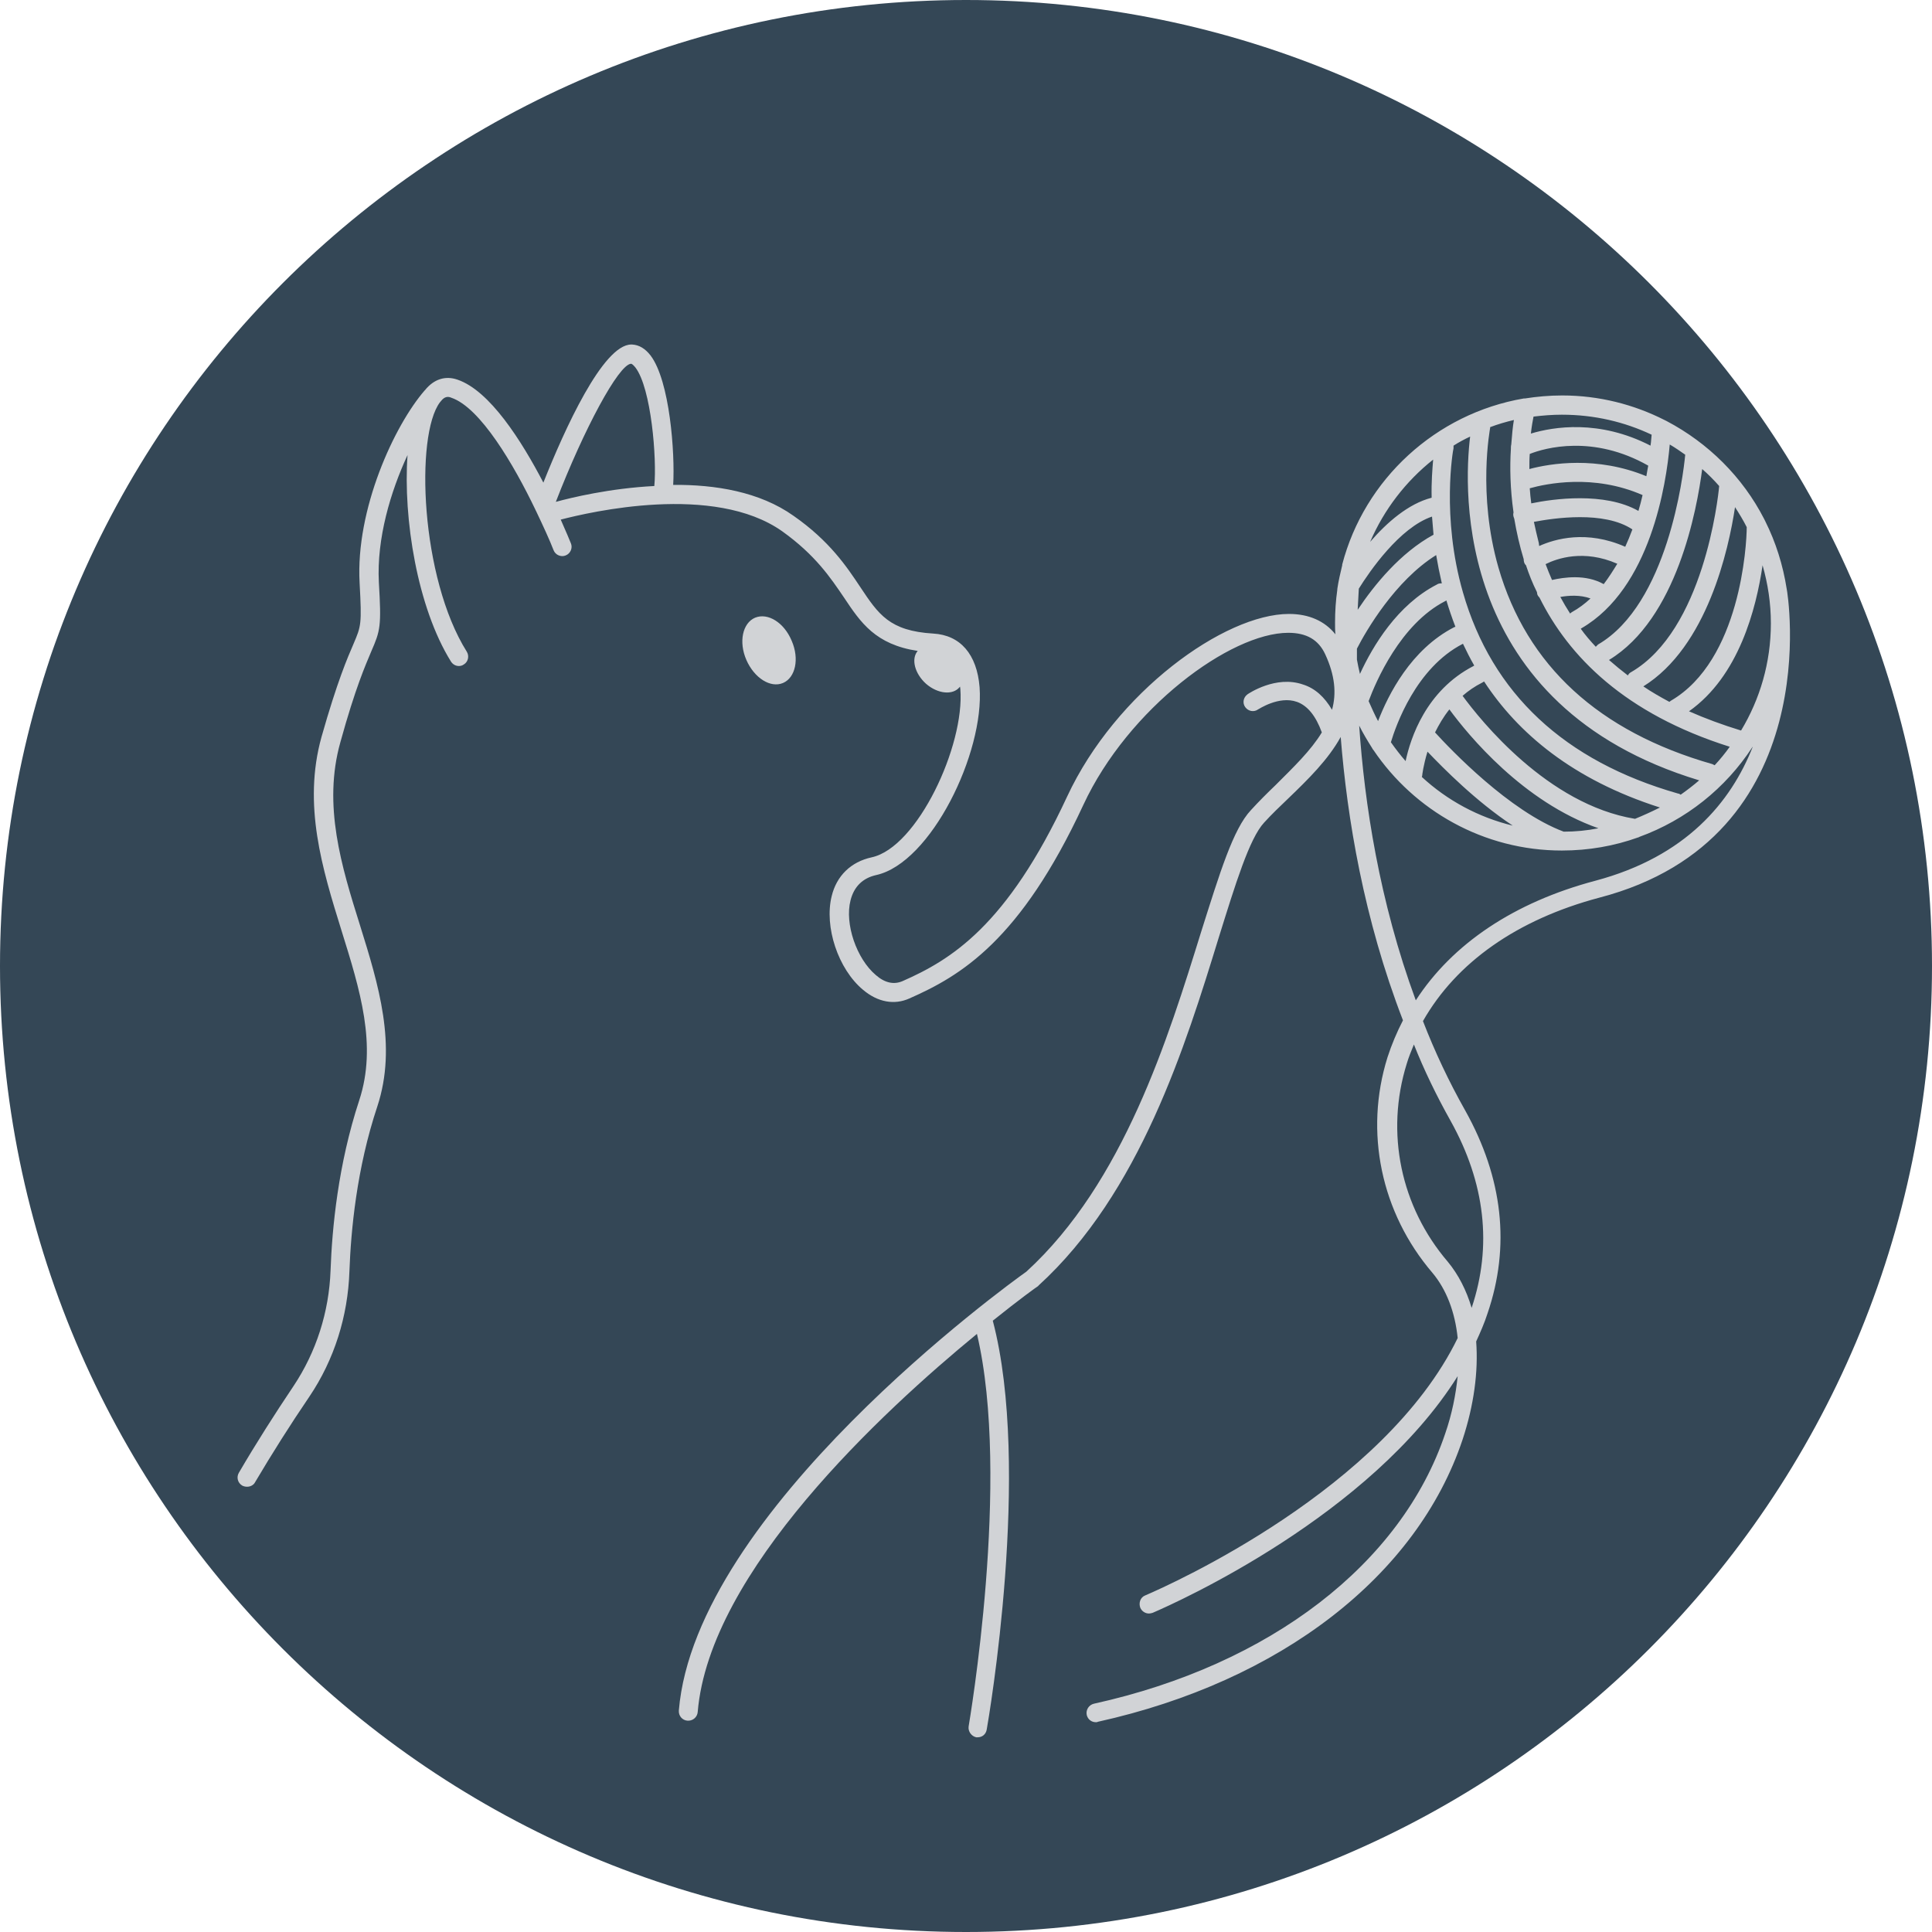
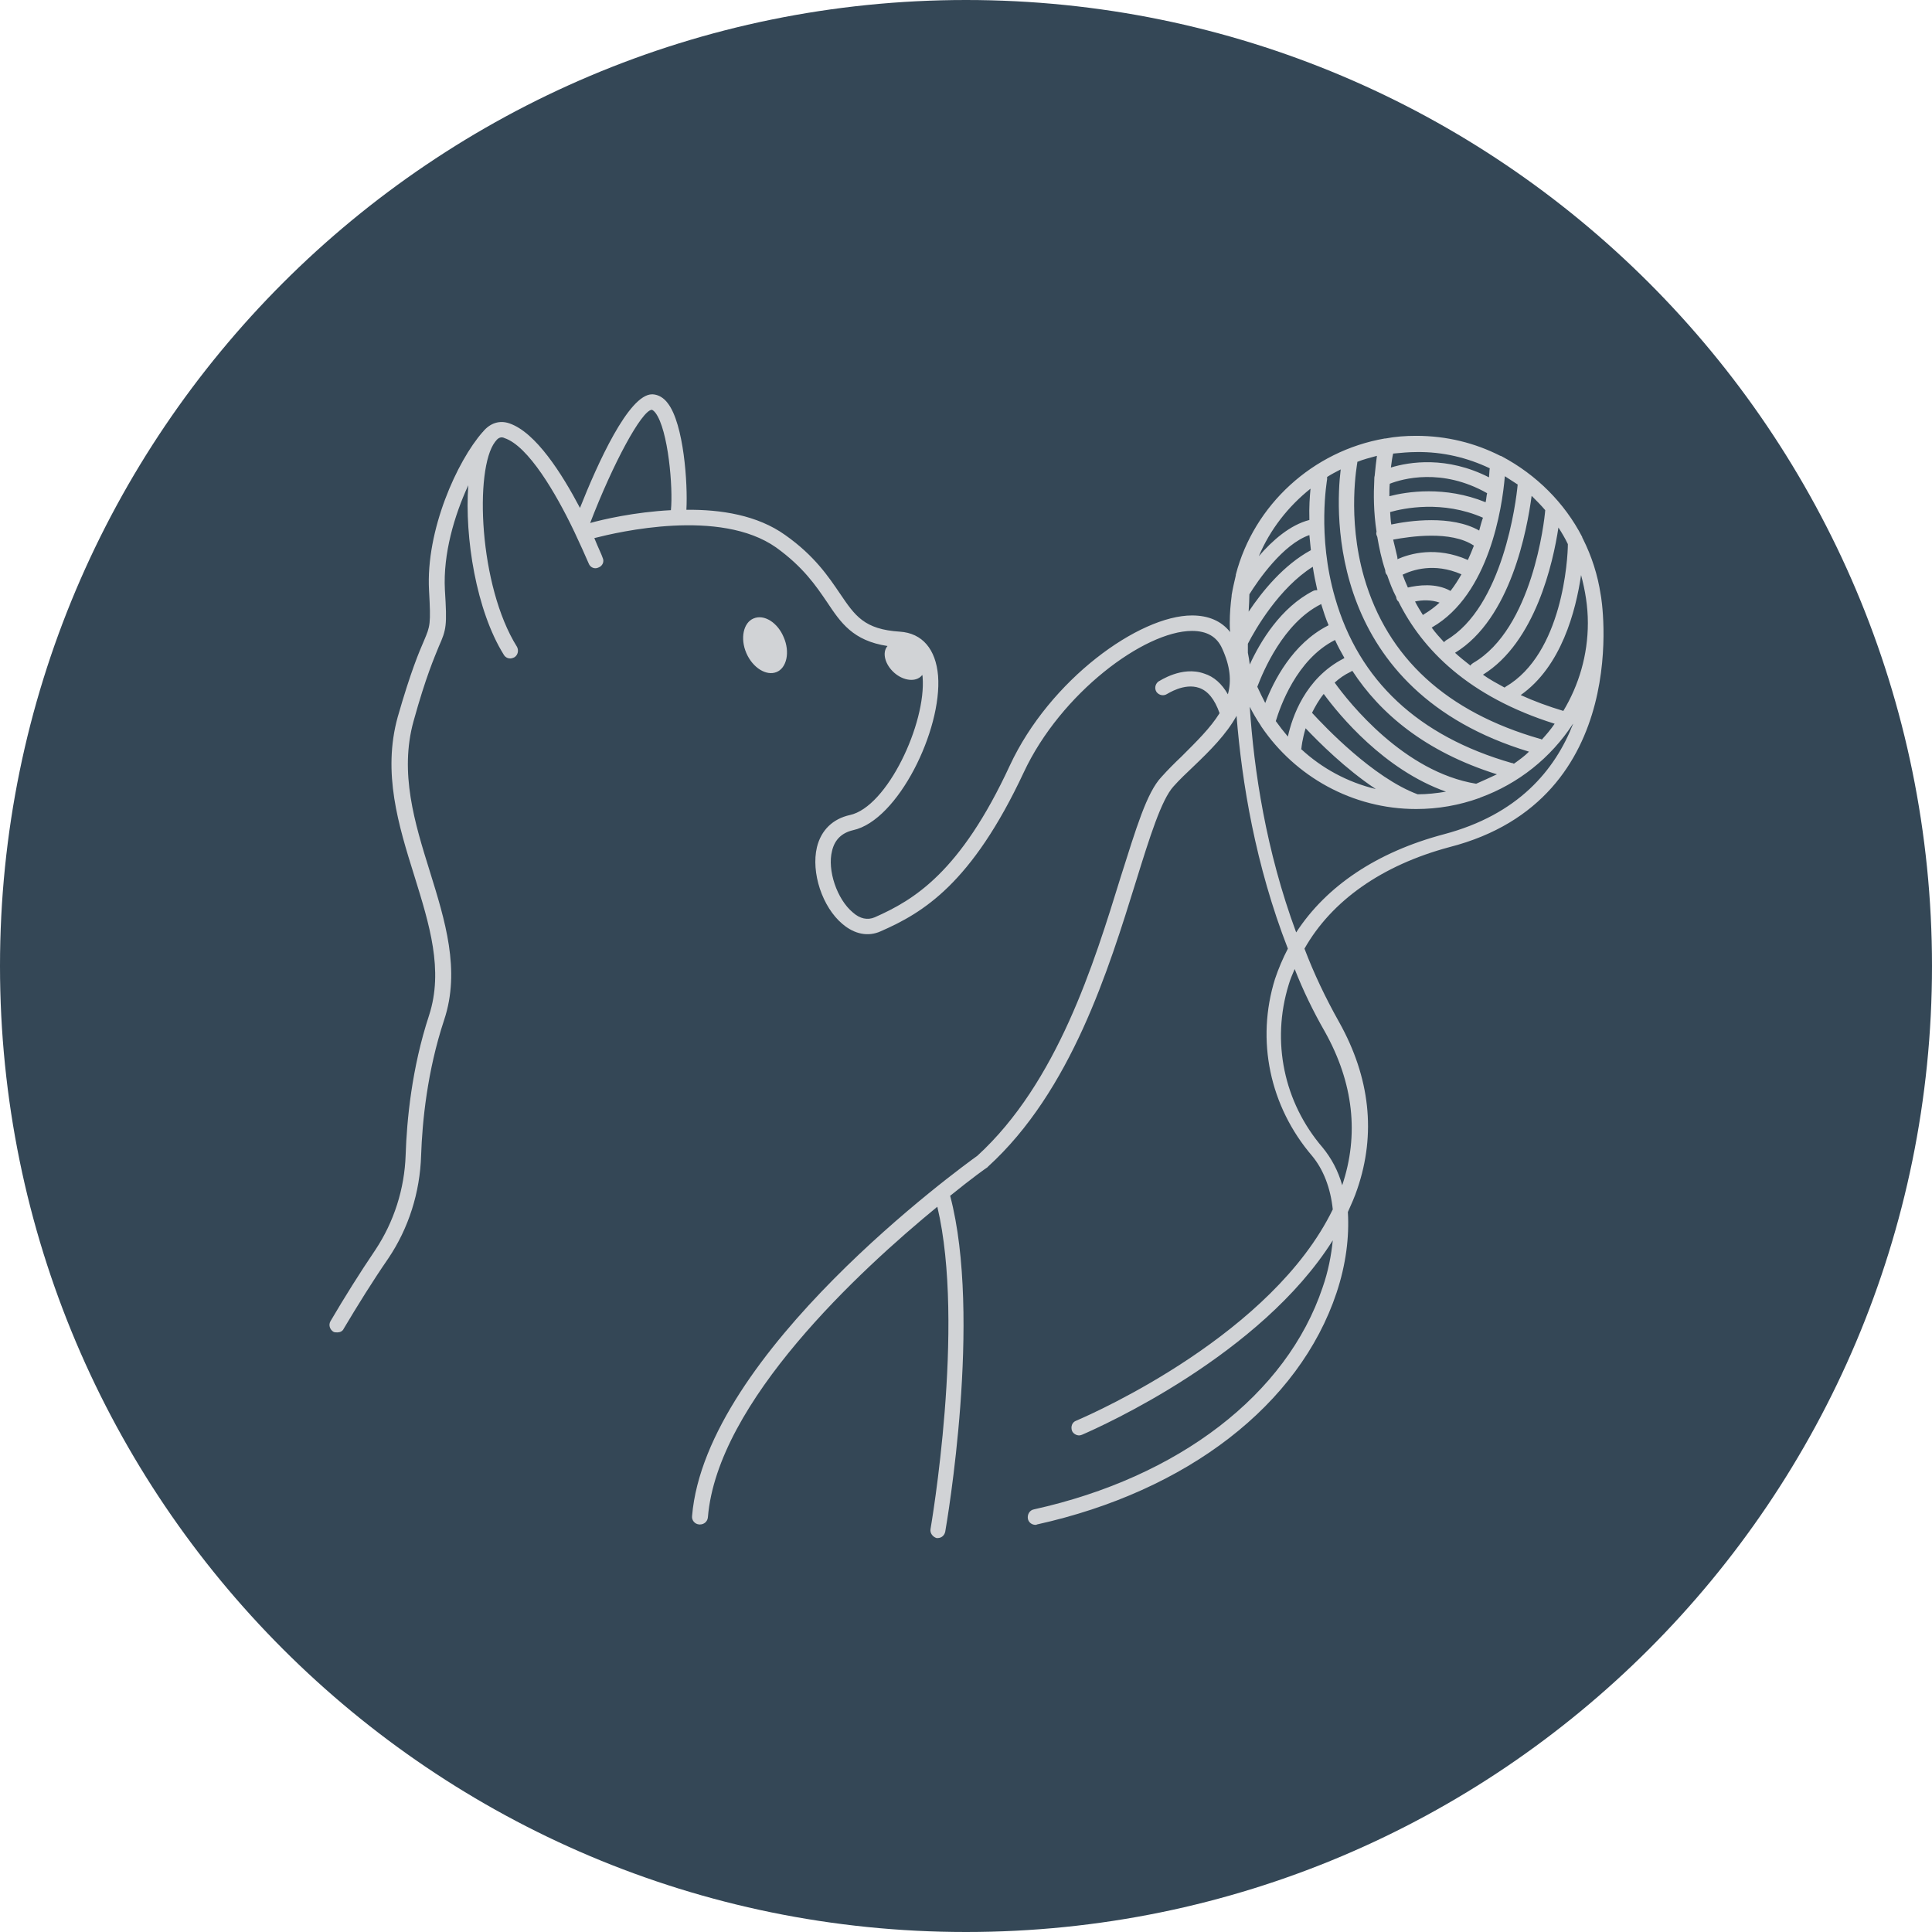
<svg xmlns="http://www.w3.org/2000/svg" version="1.1" id="圖層_1" x="0px" y="0px" viewBox="0 0 512 512" style="enable-background:new 0 0 512 512;" xml:space="preserve">
  <style type="text/css">
	.st0{fill:#344756;}
	.st1{fill:#D1D3D6;}
</style>
  <circle class="st0" cx="256" cy="256" r="256" />
  <g>
-     <path class="st1" d="M207.5,181c3.3-1.4,4.4-6.4,2.3-11.2c-2-4.8-6.3-7.5-9.7-6.1c-3.3,1.4-4.4,6.4-2.3,11.2   C199.9,179.7,204.2,182.4,207.5,181z" />
-     <path class="st1" d="M473.5,156.1C473.5,156.1,473.5,156.1,473.5,156.1c-1-6.4-2.9-12.4-5.7-18c-0.1-0.2-0.2-0.4-0.3-0.6   c-5.7-11.1-14.8-20.1-25.8-25.9c-0.2-0.1-0.4-0.2-0.6-0.3c-8.1-4.1-17.3-6.5-27.1-6.5c-3.4,0-6.7,0.3-9.9,0.8c-0.1,0-0.2,0-0.3,0   c-23.3,4-42.2,21.4-48.1,44c0,0.1,0,0.1,0,0.2c-0.5,2.1-1,4.2-1.3,6.3c0,0.1,0,0.1,0,0.2c-0.4,2.8-0.6,5.7-0.6,8.7   c0,1,0,2.1,0.1,3.1c-2.8-3.5-7-5.4-12.3-5.4c0,0,0,0,0,0c-17.1,0-45.9,20.7-58.8,48.4c-16,34.4-30.9,43.3-43.6,48.9   c-2.3,1-4.7,0.5-7.1-1.6c-5.1-4.3-8.3-13.6-6.7-19.8c0.9-3.6,3.2-5.9,6.8-6.7c14.5-3.2,28.7-32.4,27.4-49.8   c-0.7-8.7-5.1-13.8-12.3-14.2c-11.6-0.7-14.5-5.1-19.3-12.3c-3.6-5.4-8.1-12.2-17.7-18.9c-9-6.4-20.8-8.3-31.9-8.2   c0.5-8.5-0.9-27.6-6-34.3c-1.4-1.8-3-2.8-4.9-2.9c-0.1,0-0.1,0-0.2,0c-7.5,0-17.7,22.5-23.3,36.6c-5.8-11.1-14.2-24.4-22.8-27.3   c-3.2-1.1-6.2-0.1-8.5,2.7c0,0,0,0.1-0.1,0.1c-8.1,9.3-18.4,31.6-17.3,51.1c0.6,11,0.4,11.4-1.6,16.1c-1.6,3.7-4.3,9.9-8.5,24.7   c-5,18,0.2,34.9,5.3,51.3c4.9,15.7,9.5,30.4,4.7,45c-5.6,17-7.2,33.9-7.6,45.1c-0.4,11-3.8,21.6-9.8,30.6c-5.1,7.6-10,15.3-14.5,23   c-0.7,1.2-0.3,2.7,0.9,3.4c0.4,0.2,0.8,0.3,1.3,0.3c0.8,0,1.7-0.4,2.1-1.2c4.5-7.6,9.3-15.2,14.4-22.7c6.6-9.8,10.2-21.3,10.6-33.2   c0.4-10.8,1.9-27.2,7.4-43.7c5.3-16.1,0.3-32.3-4.6-48c-4.9-15.6-9.9-31.8-5.2-48.5c4-14.5,6.7-20.5,8.2-24.1   c2.4-5.5,2.7-6.6,2-18.3c-0.6-11.6,3.1-24,7.6-33.7c-1.2,16.8,2.6,40.4,11.5,54.7c0.5,0.8,1.3,1.2,2.1,1.2c0.4,0,0.9-0.1,1.3-0.4   c1.2-0.7,1.5-2.3,0.8-3.4c-12.3-19.6-13.7-57.4-7.1-66.1c0.2-0.2,0.4-0.5,0.6-0.7c0.9-0.9,1.7-0.8,2.4-0.5   c7.7,2.6,16.6,17.8,22.3,29.7c0,0.1,0.1,0.2,0.1,0.2c2,4.2,3.7,7.9,4.7,10.5c0.5,1.3,2,1.9,3.2,1.4c1.3-0.5,1.9-2,1.4-3.2   c-0.3-0.8-1.3-3.1-2.7-6.3c7.7-2,40.6-9.7,58.7,3.1c8.8,6.3,12.8,12.3,16.4,17.6c4.4,6.6,8.3,12.4,19.5,14.1c0,0,0,0,0,0   c-1.8,2.1-0.8,6,2.2,8.7c3.1,2.7,7.1,3.1,8.9,0.9c0.1-0.1,0.1-0.1,0.1-0.2c0,0.2,0.1,0.4,0.1,0.7c1.2,15-11.4,42-23.5,44.6   c-5.5,1.2-9.3,4.9-10.6,10.3c-2,8.1,1.7,19.3,8.3,24.8c3.9,3.3,8.3,4.1,12.3,2.3c13.6-6,29.4-15.3,46.1-51.3   c11.9-25.6,39-45.6,54.3-45.6c0,0,0,0,0,0c4.8,0,8,1.8,9.8,5.7c2.6,5.6,3,10.4,1.8,14.7c-2-3.4-4.5-5.7-7.7-6.7   c-7.2-2.5-14.4,2.4-14.7,2.6c-1.1,0.8-1.4,2.3-0.6,3.4c0.8,1.1,2.3,1.4,3.4,0.6c0.1,0,5.5-3.7,10.3-2c2.8,1,5,3.7,6.6,8.1   c-2.9,4.8-7.5,9.2-12.3,14c-2.2,2.1-4.4,4.3-6.5,6.6c-4.7,5-8.2,16.5-13.2,32.3c-8.7,28-20.5,66.4-46.3,90   c-5.1,3.6-87.7,63.5-92.1,116.3c-0.1,1.4,0.9,2.6,2.3,2.7c0.1,0,0.1,0,0.2,0c1.3,0,2.4-1,2.5-2.3c3.1-37.2,48.9-79.6,74-100.2   c9.1,38.4-2.1,103.3-2.2,104c-0.2,1.3,0.7,2.6,2,2.9c0.1,0,0.3,0,0.4,0c1.2,0,2.2-0.8,2.4-2.1c0.5-2.8,11.9-69.2,1.6-108.3   c7.1-5.7,11.7-9,11.9-9.1c0.1-0.1,0.2-0.1,0.2-0.2c26.9-24.5,39-63.7,47.8-92.3c4.4-14.1,8.1-26.2,12-30.4c2-2.2,4.2-4.3,6.4-6.4   c5.3-5.1,10.6-10.3,13.9-16.3c1.7,21.4,6.1,48.2,16.5,75.1c-1.6,3.1-3,6.4-4.1,9.8c-6.2,19.8-1.7,41.2,11.9,57.1   c3.7,4.4,6,10.4,6.7,17.3c-19.5,40-76,65.3-82.8,68.2c-1.3,0.5-1.8,2-1.3,3.3c0.4,0.9,1.3,1.5,2.3,1.5c0.3,0,0.7-0.1,1-0.2   c6.5-2.8,57.6-25.7,80.8-62.7c-0.5,4.9-1.5,10-3.3,15.2c-11.6,34.5-46.4,61.3-93.1,71.6c-1.3,0.3-2.2,1.6-1.9,3   c0.3,1.2,1.3,1.9,2.4,1.9c0.2,0,0.4,0,0.5-0.1c48.4-10.7,84.6-38.6,96.7-74.8c3-9.1,4.2-18,3.6-26c1.1-2.4,2.2-4.9,3-7.4   c6.1-17.8,4.1-35.9-5.9-53.8c-4.4-7.8-8.1-15.7-11.2-23.7c8.8-15.5,24.9-26.9,46.7-32.7C484.5,222.1,473.7,156.8,473.5,156.1z    M167.2,96.4c0.3,0,0.7,0.4,1.2,1c4.2,5.5,5.7,24.2,5,31.4c-11.8,0.6-22.1,3.1-26.1,4.2C154.8,113.6,163.9,96.7,167.2,96.4z    M414.4,220.4c-14.4-5.4-30-21.8-34.1-26.3c1-2,2.2-4.1,3.8-6.1c5,6.8,19.5,24.5,39.5,31.5C420.6,220.1,417.5,220.4,414.4,220.4z    M362.7,185.8c1.9-5.1,8.4-20.4,20.3-26.5c0.1,0,0.2-0.1,0.3-0.2c0.7,2.3,1.5,4.7,2.4,7c-0.1,0-0.2,0.1-0.3,0.1   c-11.5,5.9-17.5,17.9-20.2,24.9C364.3,189.4,363.5,187.6,362.7,185.8z M359.6,174.8c0-1,0-2,0-2.9c2.4-4.7,10.1-18,21-24.8   c0.4,2.4,0.9,4.9,1.5,7.5c-0.4,0-0.9,0-1.3,0.3c-10.5,5.4-17,16.3-20.4,23.7C360.1,177.3,359.8,176,359.6,174.8z M379.9,141.7   c-8.8,4.8-15.7,13.3-20.1,19.9c0.1-2.2,0.2-4,0.3-5.6c2.8-4.5,10.8-16.2,19.4-19.1C379.6,138.5,379.8,140.1,379.9,141.7z    M387.7,170.6C387.7,170.6,387.7,170.6,387.7,170.6c0.9,1.9,1.9,3.9,3,5.8c-0.1,0-0.1,0-0.2,0.1c-12.6,6.5-16.7,19.1-18,25.2   c-1.4-1.6-2.7-3.3-3.9-5C369.9,192.4,375.2,177,387.7,170.6z M376.9,205.5c0-0.1,0.3-2.7,1.4-6.3c4.3,4.5,12.9,13.2,22.6,19.6   c-9.1-2.2-17.4-6.7-24.1-12.9C376.8,205.8,376.9,205.7,376.9,205.5z M433.3,217c-23.2-3.8-41-26.2-45.7-32.6   c1.5-1.3,3.2-2.5,5.2-3.5c0.2-0.1,0.3-0.2,0.5-0.3c8.9,13.6,23.4,26,46.6,33.4C437.7,215.1,435.5,216.1,433.3,217z M445.4,210.6   c-0.2-0.1-0.4-0.3-0.7-0.3c-30.1-8.6-49.3-26.5-57-53.3c-5.8-20.1-2.6-38-2.5-38.2c0-0.3,0-0.5,0-0.7c1.4-0.9,2.9-1.7,4.4-2.4   c-1.7,13.9-4.4,71.4,60.7,91.1C448.8,208.1,447.1,209.4,445.4,210.6z M454.4,202.8c-0.2-0.1-0.4-0.2-0.6-0.3   c-30.1-8.6-49.2-26.1-56.7-52.1c-5.6-19.5-2.2-36.8-2.2-37c0-0.1,0-0.1,0-0.2c2.1-0.8,4.2-1.4,6.3-1.9c-0.3,1.7-0.5,3.9-0.7,6.5   c-0.1,0.4-0.1,0.8-0.1,1.2c-0.3,4.7-0.2,10.5,0.7,16.8c-0.1,0.4-0.1,0.7,0,1.1c0.1,0.2,0.1,0.4,0.2,0.6c0.6,3.5,1.4,7.1,2.5,10.7   c0,0.5,0.1,1.1,0.5,1.5c0,0,0,0,0.1,0.1c0.8,2.4,1.7,4.7,2.9,7.1c0,0.2,0.1,0.4,0.1,0.6c0.1,0.3,0.3,0.6,0.6,0.9   c7.7,15.5,22.5,30.7,50.4,39.5C457.2,199.6,455.8,201.3,454.4,202.8z M422.9,171.4c-1.4-1.5-2.8-3.1-4-4.8c0.1,0,0.1,0,0.2-0.1   c18.3-10.6,22.5-38.3,23.4-48.7c1.4,0.8,2.8,1.8,4.1,2.7c-0.5,5.5-4.7,39.6-23.1,50.3C423.3,171,423.1,171.2,422.9,171.4z    M425,154.8c-4.8-2.7-10.6-1.8-13.7-1.1c-0.6-1.4-1.2-2.8-1.7-4.2c3-1.5,10.1-4,19-0.1C427.5,151.2,426.3,153.1,425,154.8z    M407.8,143.9c-0.5-1.9-0.9-3.8-1.3-5.6c5.3-1,18.6-3,26.1,2c-0.6,1.6-1.2,3.1-1.9,4.6c-10.2-4.5-18.6-2.1-22.8-0.2   C407.9,144.4,407.8,144.2,407.8,143.9z M434.2,135.4c-9-5.1-22.6-3.2-28.4-2c-0.2-1.4-0.3-2.7-0.4-4c4.3-1.2,16.9-3.9,29.9,1.8   C435,132.6,434.6,134,434.2,135.4z M421.5,158.6c-1.5,1.4-3.1,2.6-4.9,3.6c-0.2,0.1-0.4,0.3-0.5,0.4c-0.9-1.4-1.8-2.9-2.6-4.4   C415.7,157.8,418.8,157.6,421.5,158.6z M436.3,126.2c-13.1-5.4-25.4-3.4-31-1.9c0-1.4,0-2.7,0.1-4c4-1.6,16.8-5.2,31.4,3.1   C436.6,124.3,436.5,125.2,436.3,126.2z M469.3,165.2c0,10.4-2.9,20.1-7.9,28.4c-4.9-1.5-9.5-3.2-13.8-5.1   c13.2-9.3,17.8-27.1,19.5-38.7C468.5,154.7,469.3,159.8,469.3,165.2z M442.8,185.7c-0.1,0.1-0.3,0.2-0.4,0.3   c-2.4-1.3-4.7-2.6-6.9-4.1c16.9-10.5,22.6-36.2,24.3-47.5c1.1,1.7,2.2,3.5,3.1,5.3C462.9,144.4,461.2,175,442.8,185.7z    M455.6,128.8c-0.3,3.4-4.2,38.2-23.3,49.3c-0.4,0.2-0.7,0.5-0.9,0.9c-1.7-1.3-3.4-2.7-5-4.1c18-10.9,23.3-39.8,24.7-50.6   C452.7,125.7,454.2,127.2,455.6,128.8z M437.7,115.2c-0.1,0.7-0.1,1.7-0.3,2.9c-13.6-7-25.7-5-31.7-3.2c0.2-1.9,0.5-3.5,0.7-4.5   c2.5-0.3,5-0.5,7.5-0.5C422.5,109.9,430.5,111.8,437.7,115.2z M379.8,121.8c-0.2,2.5-0.5,5.9-0.4,10.1c-6.2,1.6-11.9,6.6-16.3,11.7   C366.8,135,372.6,127.5,379.8,121.8z M384.4,297c9.2,16.5,11.1,33.2,5.6,49.6c-1.4-4.7-3.5-8.8-6.3-12.2   c-12.5-14.6-16.6-34.2-10.9-52.5c0.5-1.7,1.2-3.4,1.9-5.1C377.4,283.6,380.7,290.4,384.4,297z M422.8,233.4   c-21.5,5.7-37.9,16.7-47.6,31.7c-9.7-26.3-13.6-52.3-15-72.8c1,2,2.2,4,3.4,5.9c0.1,0.2,0.2,0.4,0.4,0.6   c10.8,16,29.2,26.6,49.9,26.6c0,0,0,0,0,0c0,0,0,0,0,0c7.1,0,13.9-1.2,20.3-3.5c0.1,0,0.1,0,0.2-0.1c12.4-4.5,22.9-12.9,30-23.8   c0,0,0,0,0.1-0.1C458.7,212.6,446.8,227,422.8,233.4z" />
+     <path class="st1" d="M205.8,178.1c2.7-1.1,3.6-5.3,1.9-9.2c-1.6-3.9-5.2-6.2-8-5c-2.7,1.1-3.6,5.3-1.9,9.2   C199.5,177,203.1,179.2,205.8,178.1z" />
+     <path class="st1" d="M424.2,157.6L424.2,157.6c-0.8-5.3-2.4-10.2-4.7-14.8c-0.1-0.2-0.2-0.3-0.2-0.5c-4.7-9.1-12.2-16.5-21.2-21.3   c-0.2-0.1-0.3-0.2-0.5-0.2c-6.7-3.4-14.2-5.3-22.3-5.3c-2.8,0-5.5,0.2-8.1,0.7c-0.1,0-0.2,0-0.2,0c-19.1,3.3-34.7,17.6-39.5,36.1   c0,0.1,0,0.1,0,0.2c-0.4,1.7-0.8,3.4-1.1,5.2c0,0.1,0,0.1,0,0.2c-0.3,2.3-0.5,4.7-0.5,7.1c0,0.8,0,1.7,0.1,2.5   c-2.3-2.9-5.7-4.4-10.1-4.4l0,0c-14,0-37.7,17-48.3,39.8c-13.1,28.3-25.4,35.6-35.8,40.2c-1.9,0.8-3.9,0.4-5.8-1.3   c-4.2-3.5-6.8-11.2-5.5-16.3c0.7-3,2.6-4.8,5.6-5.5c11.9-2.6,23.6-26.6,22.5-40.9c-0.6-7.1-4.2-11.3-10.1-11.7   c-9.5-0.6-11.9-4.2-15.9-10.1c-3-4.4-6.7-10-14.5-15.5c-7.4-5.3-17.1-6.8-26.2-6.7c0.4-7-0.7-22.7-4.9-28.2c-1.1-1.5-2.5-2.3-4-2.4   c-0.1,0-0.1,0-0.2,0c-6.2,0-14.5,18.5-19.1,30.1c-4.8-9.1-11.7-20-18.7-22.4c-2.6-0.9-5.1-0.1-7,2.2c0,0,0,0.1-0.1,0.1   c-6.7,7.6-15.1,26-14.2,42c0.5,9,0.3,9.4-1.3,13.2c-1.3,3-3.5,8.1-7,20.3c-4.1,14.8,0.2,28.7,4.4,42.1c4,12.9,7.8,25,3.9,37   c-4.6,14-5.9,27.8-6.2,37c-0.3,9-3.1,17.7-8,25.1c-4.2,6.2-8.2,12.6-11.9,18.9c-0.6,1-0.2,2.2,0.7,2.8c0.3,0.2,0.7,0.2,1.1,0.2   c0.7,0,1.4-0.3,1.7-1c3.7-6.2,7.6-12.5,11.8-18.6c5.4-8,8.4-17.5,8.7-27.3c0.3-8.9,1.6-22.3,6.1-35.9c4.4-13.2,0.2-26.5-3.8-39.4   c-4-12.8-8.1-26.1-4.3-39.8c3.3-11.9,5.5-16.8,6.7-19.8c2-4.5,2.2-5.4,1.6-15c-0.5-9.5,2.5-19.7,6.2-27.7   c-1,13.8,2.1,33.2,9.4,44.9c0.4,0.7,1.1,1,1.7,1c0.3,0,0.7-0.1,1.1-0.3c1-0.6,1.2-1.9,0.7-2.8c-10.1-16.1-11.3-47.1-5.8-54.3   c0.2-0.2,0.3-0.4,0.5-0.6c0.7-0.7,1.4-0.7,2-0.4c6.3,2.1,13.6,14.6,18.3,24.4c0,0.1,0.1,0.2,0.1,0.2c1.6,3.4,3,6.5,3.9,8.6   c0.4,1.1,1.6,1.6,2.6,1.1c1.1-0.4,1.6-1.6,1.1-2.6c-0.2-0.7-1.1-2.5-2.2-5.2c6.3-1.6,33.3-8,48.2,2.5c7.2,5.2,10.5,10.1,13.5,14.5   c3.6,5.4,6.8,10.2,16,11.6l0,0c-1.5,1.7-0.7,4.9,1.8,7.1c2.5,2.2,5.8,2.5,7.3,0.7c0.1-0.1,0.1-0.1,0.1-0.2c0,0.2,0.1,0.3,0.1,0.6   c1,12.3-9.4,34.5-19.3,36.6c-4.5,1-7.6,4-8.7,8.5c-1.6,6.7,1.4,15.9,6.8,20.4c3.2,2.7,6.8,3.4,10.1,1.9   c11.2-4.9,24.1-12.6,37.9-42.1c9.8-21,32-37.5,44.6-37.5l0,0c3.9,0,6.6,1.5,8,4.7c2.1,4.6,2.5,8.5,1.5,12.1   c-1.6-2.8-3.7-4.7-6.3-5.5c-5.9-2.1-11.8,2-12.1,2.1c-0.9,0.7-1.1,1.9-0.5,2.8c0.7,0.9,1.9,1.1,2.8,0.5c0.1,0,4.5-3,8.5-1.6   c2.3,0.8,4.1,3,5.4,6.7c-2.4,3.9-6.2,7.6-10.1,11.5c-1.8,1.7-3.6,3.5-5.3,5.4c-3.9,4.1-6.7,13.6-10.8,26.5   c-7.1,23-16.8,54.5-38,73.9c-4.2,3-72,52.2-75.6,95.5c-0.1,1.1,0.7,2.1,1.9,2.2c0.1,0,0.1,0,0.2,0c1.1,0,2-0.8,2.1-1.9   c2.5-30.6,40.2-65.4,60.8-82.3c7.5,31.5-1.7,84.8-1.8,85.4c-0.2,1.1,0.6,2.1,1.6,2.4c0.1,0,0.2,0,0.3,0c1,0,1.8-0.7,2-1.7   c0.4-2.3,9.8-56.8,1.3-89c5.8-4.7,9.6-7.4,9.8-7.5c0.1-0.1,0.2-0.1,0.2-0.2c22.1-20.1,32-52.3,39.3-75.8c3.6-11.6,6.7-21.5,9.9-25   c1.6-1.8,3.4-3.5,5.3-5.3c4.4-4.2,8.7-8.5,11.4-13.4c1.4,17.6,5,39.6,13.6,61.7c-1.3,2.5-2.5,5.3-3.4,8   c-5.1,16.3-1.4,33.8,9.8,46.9c3,3.6,4.9,8.5,5.5,14.2c-16,32.9-62.4,53.6-68,56c-1.1,0.4-1.5,1.6-1.1,2.7c0.3,0.7,1.1,1.2,1.9,1.2   c0.2,0,0.6-0.1,0.8-0.2c5.3-2.3,47.3-21.1,66.4-51.5c-0.4,4-1.2,8.2-2.7,12.5c-9.5,28.3-38.1,50.3-76.5,58.8   c-1.1,0.2-1.8,1.3-1.6,2.5c0.2,1,1.1,1.6,2,1.6c0.2,0,0.3,0,0.4-0.1c39.8-8.8,69.5-31.7,79.4-61.4c2.5-7.5,3.4-14.8,3-21.4   c0.9-2,1.8-4,2.5-6.1c5-14.6,3.4-29.5-4.8-44.2c-3.6-6.4-6.7-12.9-9.2-19.5c7.2-12.7,20.5-22.1,38.4-26.9   C433.3,211.9,424.4,158.2,424.2,157.6z M172.7,108.6c0.2,0,0.6,0.3,1,0.8c3.4,4.5,4.7,19.9,4.1,25.8c-9.7,0.5-18.2,2.5-21.4,3.4   C162.5,122.7,170,108.9,172.7,108.6z M375.7,210.5c-11.8-4.4-24.6-17.9-28-21.6c0.8-1.6,1.8-3.4,3.1-5c4.1,5.6,16,20.1,32.4,25.9   C380.8,210.2,378.2,210.5,375.7,210.5z M333.2,182c1.6-4.2,6.9-16.8,16.7-21.8c0.1,0,0.2-0.1,0.2-0.2c0.6,1.9,1.2,3.9,2,5.7   c-0.1,0-0.2,0.1-0.2,0.1c-9.4,4.8-14.4,14.7-16.6,20.5C334.6,185,333.9,183.5,333.2,182z M330.7,173c0-0.8,0-1.6,0-2.4   c2-3.9,8.3-14.8,17.2-20.4c0.3,2,0.7,4,1.2,6.2c-0.3,0-0.7,0-1.1,0.2c-8.6,4.4-14,13.4-16.8,19.5C331.1,175.1,330.9,174,330.7,173z    M347.4,145.8c-7.2,3.9-12.9,10.9-16.5,16.3c0.1-1.8,0.2-3.3,0.2-4.6c2.3-3.7,8.9-13.3,15.9-15.7   C347.1,143.2,347.3,144.5,347.4,145.8z M353.8,169.6L353.8,169.6c0.7,1.6,1.6,3.2,2.5,4.8c-0.1,0-0.1,0-0.2,0.1   c-10.3,5.3-13.7,15.7-14.8,20.7c-1.1-1.3-2.2-2.7-3.2-4.1C339.2,187.5,343.5,174.8,353.8,169.6z M344.9,198.2   c0-0.1,0.2-2.2,1.1-5.2c3.5,3.7,10.6,10.8,18.6,16.1c-7.5-1.8-14.3-5.5-19.8-10.6C344.8,198.5,344.9,198.4,344.9,198.2z    M391.2,207.7c-19.1-3.1-33.7-21.5-37.5-26.8c1.2-1.1,2.6-2.1,4.3-2.9c0.2-0.1,0.2-0.2,0.4-0.2c7.3,11.2,19.2,21.4,38.3,27.4   C394.8,206.1,393,206.9,391.2,207.7z M401.2,202.4c-0.2-0.1-0.3-0.2-0.6-0.2c-24.7-7.1-40.5-21.8-46.8-43.8   c-4.8-16.5-2.1-31.2-2.1-31.4c0-0.2,0-0.4,0-0.6c1.1-0.7,2.4-1.4,3.6-2c-1.4,11.4-3.6,58.6,49.9,74.8   C404,200.4,402.6,201.4,401.2,202.4z M408.6,196c-0.2-0.1-0.3-0.2-0.5-0.2c-24.7-7.1-40.4-21.4-46.6-42.8   c-4.6-16-1.8-30.2-1.8-30.4c0-0.1,0-0.1,0-0.2c1.7-0.7,3.4-1.1,5.2-1.6c-0.2,1.4-0.4,3.2-0.6,5.3c-0.1,0.3-0.1,0.7-0.1,1   c-0.2,3.9-0.2,8.6,0.6,13.8c-0.1,0.3-0.1,0.6,0,0.9c0.1,0.2,0.1,0.3,0.2,0.5c0.5,2.9,1.1,5.8,2.1,8.8c0,0.4,0.1,0.9,0.4,1.2   c0,0,0,0,0.1,0.1c0.7,2,1.4,3.9,2.4,5.8c0,0.2,0.1,0.3,0.1,0.5c0.1,0.2,0.2,0.5,0.5,0.7c6.3,12.7,18.5,25.2,41.4,32.4   C410.9,193.4,409.7,194.8,408.6,196z M382.7,170.2c-1.1-1.2-2.3-2.5-3.3-3.9c0.1,0,0.1,0,0.2-0.1c15-8.7,18.5-31.5,19.2-40   c1.1,0.7,2.3,1.5,3.4,2.2c-0.4,4.5-3.9,32.5-19,41.3C383,169.9,382.8,170,382.7,170.2z M384.4,156.6c-3.9-2.2-8.7-1.5-11.3-0.9   c-0.5-1.1-1-2.3-1.4-3.4c2.5-1.2,8.3-3.3,15.6-0.1C386.5,153.6,385.5,155.2,384.4,156.6z M370.3,147.6c-0.4-1.6-0.7-3.1-1.1-4.6   c4.4-0.8,15.3-2.5,21.4,1.6c-0.5,1.3-1,2.5-1.6,3.8c-8.4-3.7-15.3-1.7-18.7-0.2C370.4,148,370.3,147.9,370.3,147.6z M392,140.6   c-7.4-4.2-18.6-2.6-23.3-1.6c-0.2-1.1-0.2-2.2-0.3-3.3c3.5-1,13.9-3.2,24.6,1.5C392.6,138.3,392.3,139.5,392,140.6z M381.5,159.7   c-1.2,1.1-2.5,2.1-4,3c-0.2,0.1-0.3,0.2-0.4,0.3c-0.7-1.1-1.5-2.4-2.1-3.6C376.8,159,379.3,158.9,381.5,159.7z M393.7,133.1   c-10.8-4.4-20.9-2.8-25.5-1.6c0-1.1,0-2.2,0.1-3.3c3.3-1.3,13.8-4.3,25.8,2.5C393.9,131.5,393.9,132.3,393.7,133.1z M420.8,165.1   c0,8.5-2.4,16.5-6.5,23.3c-4-1.2-7.8-2.6-11.3-4.2c10.8-7.6,14.6-22.3,16-31.8C420.1,156.5,420.8,160.7,420.8,165.1z M399,182   c-0.1,0.1-0.2,0.2-0.3,0.2c-2-1.1-3.9-2.1-5.7-3.4c13.9-8.6,18.6-29.7,20-39c0.9,1.4,1.8,2.9,2.5,4.4   C415.5,148,414.1,173.2,399,182z M409.5,135.2c-0.2,2.8-3.4,31.4-19.1,40.5c-0.3,0.2-0.6,0.4-0.7,0.7c-1.4-1.1-2.8-2.2-4.1-3.4   c14.8-9,19.1-32.7,20.3-41.6C407.2,132.7,408.4,133.9,409.5,135.2z M394.8,124.1c-0.1,0.6-0.1,1.4-0.2,2.4   c-11.2-5.7-21.1-4.1-26-2.6c0.2-1.6,0.4-2.9,0.6-3.7c2.1-0.2,4.1-0.4,6.2-0.4C382.4,119.7,388.9,121.3,394.8,124.1z M347.3,129.5   c-0.2,2.1-0.4,4.8-0.3,8.3c-5.1,1.3-9.8,5.4-13.4,9.6C336.6,140.3,341.4,134.2,347.3,129.5z M351.1,273.4   c7.6,13.6,9.1,27.3,4.6,40.7c-1.1-3.9-2.9-7.2-5.2-10c-10.3-12-13.6-28.1-9-43.1c0.4-1.4,1-2.8,1.6-4.2   C345.3,262.4,348,268,351.1,273.4z M382.6,221.1c-17.7,4.7-31.1,13.7-39.1,26c-8-21.6-11.2-43-12.3-59.8c0.8,1.6,1.8,3.3,2.8,4.8   c0.1,0.2,0.2,0.3,0.3,0.5c8.9,13.1,24,21.8,41,21.8l0,0l0,0c5.8,0,11.4-1,16.7-2.9c0.1,0,0.1,0,0.2-0.1   c10.2-3.7,18.8-10.6,24.6-19.5c0,0,0,0,0.1-0.1C412.1,204.1,402.3,215.9,382.6,221.1z" />
  </g>
</svg>
